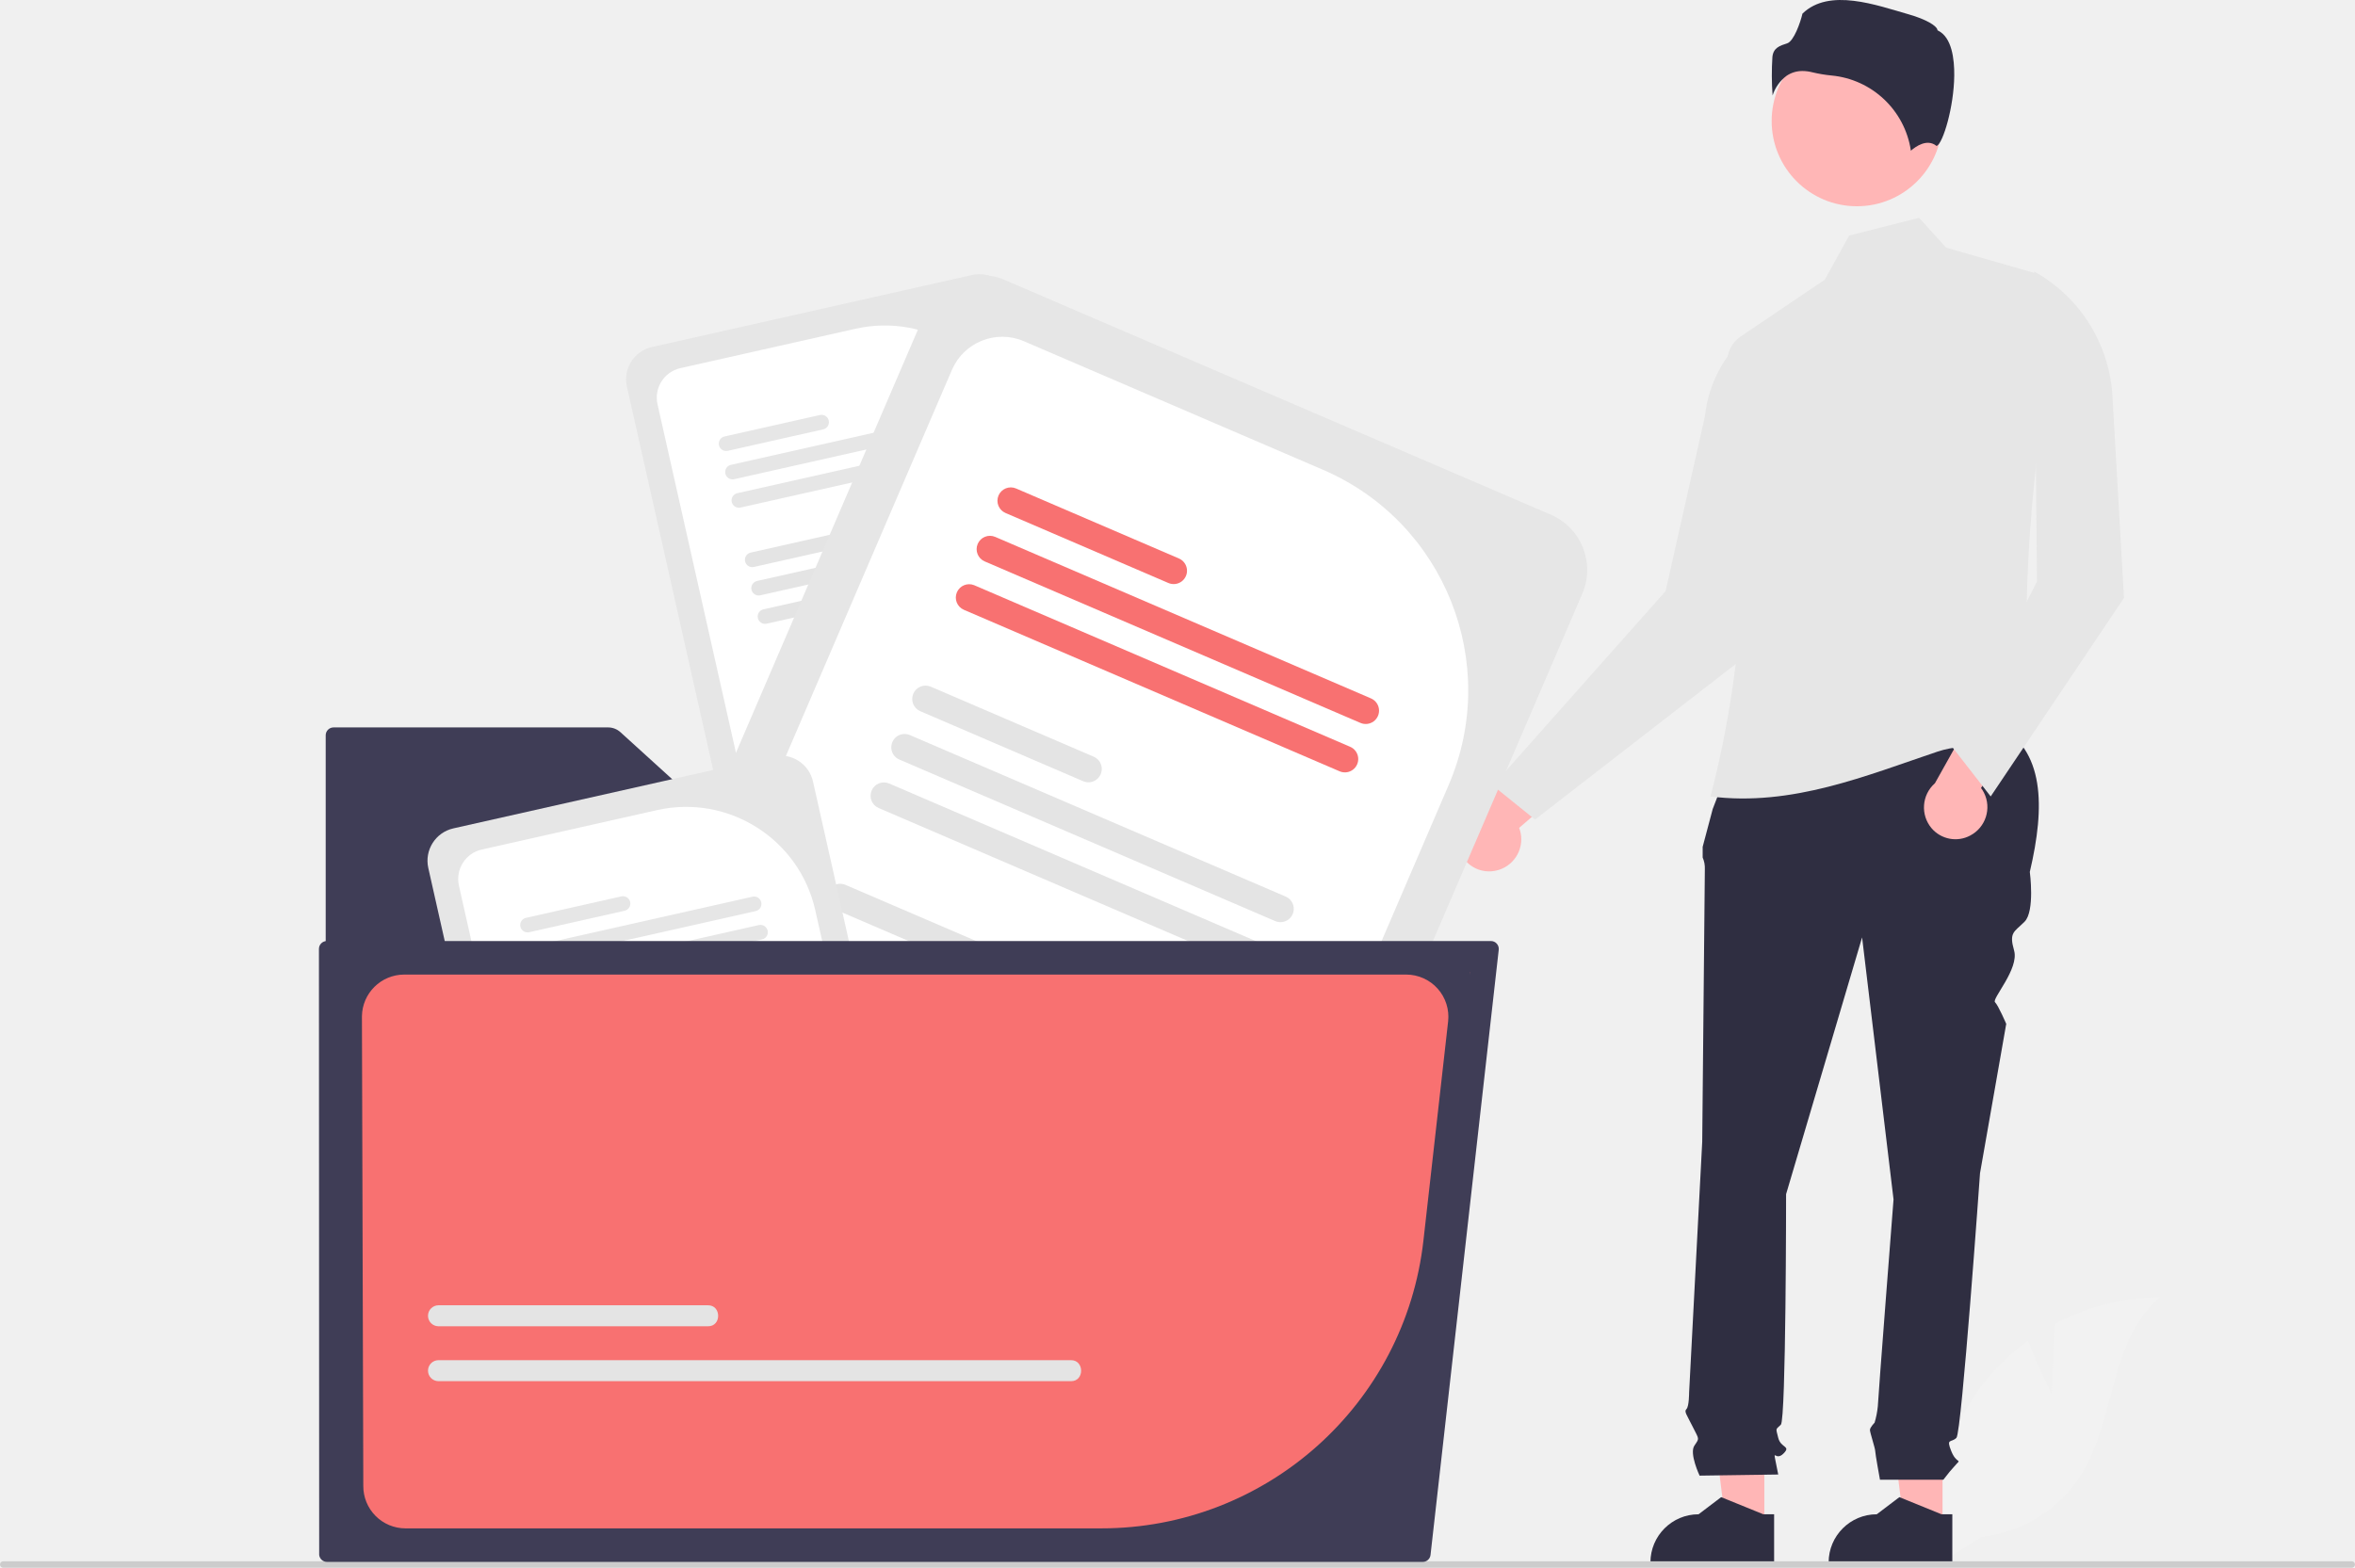
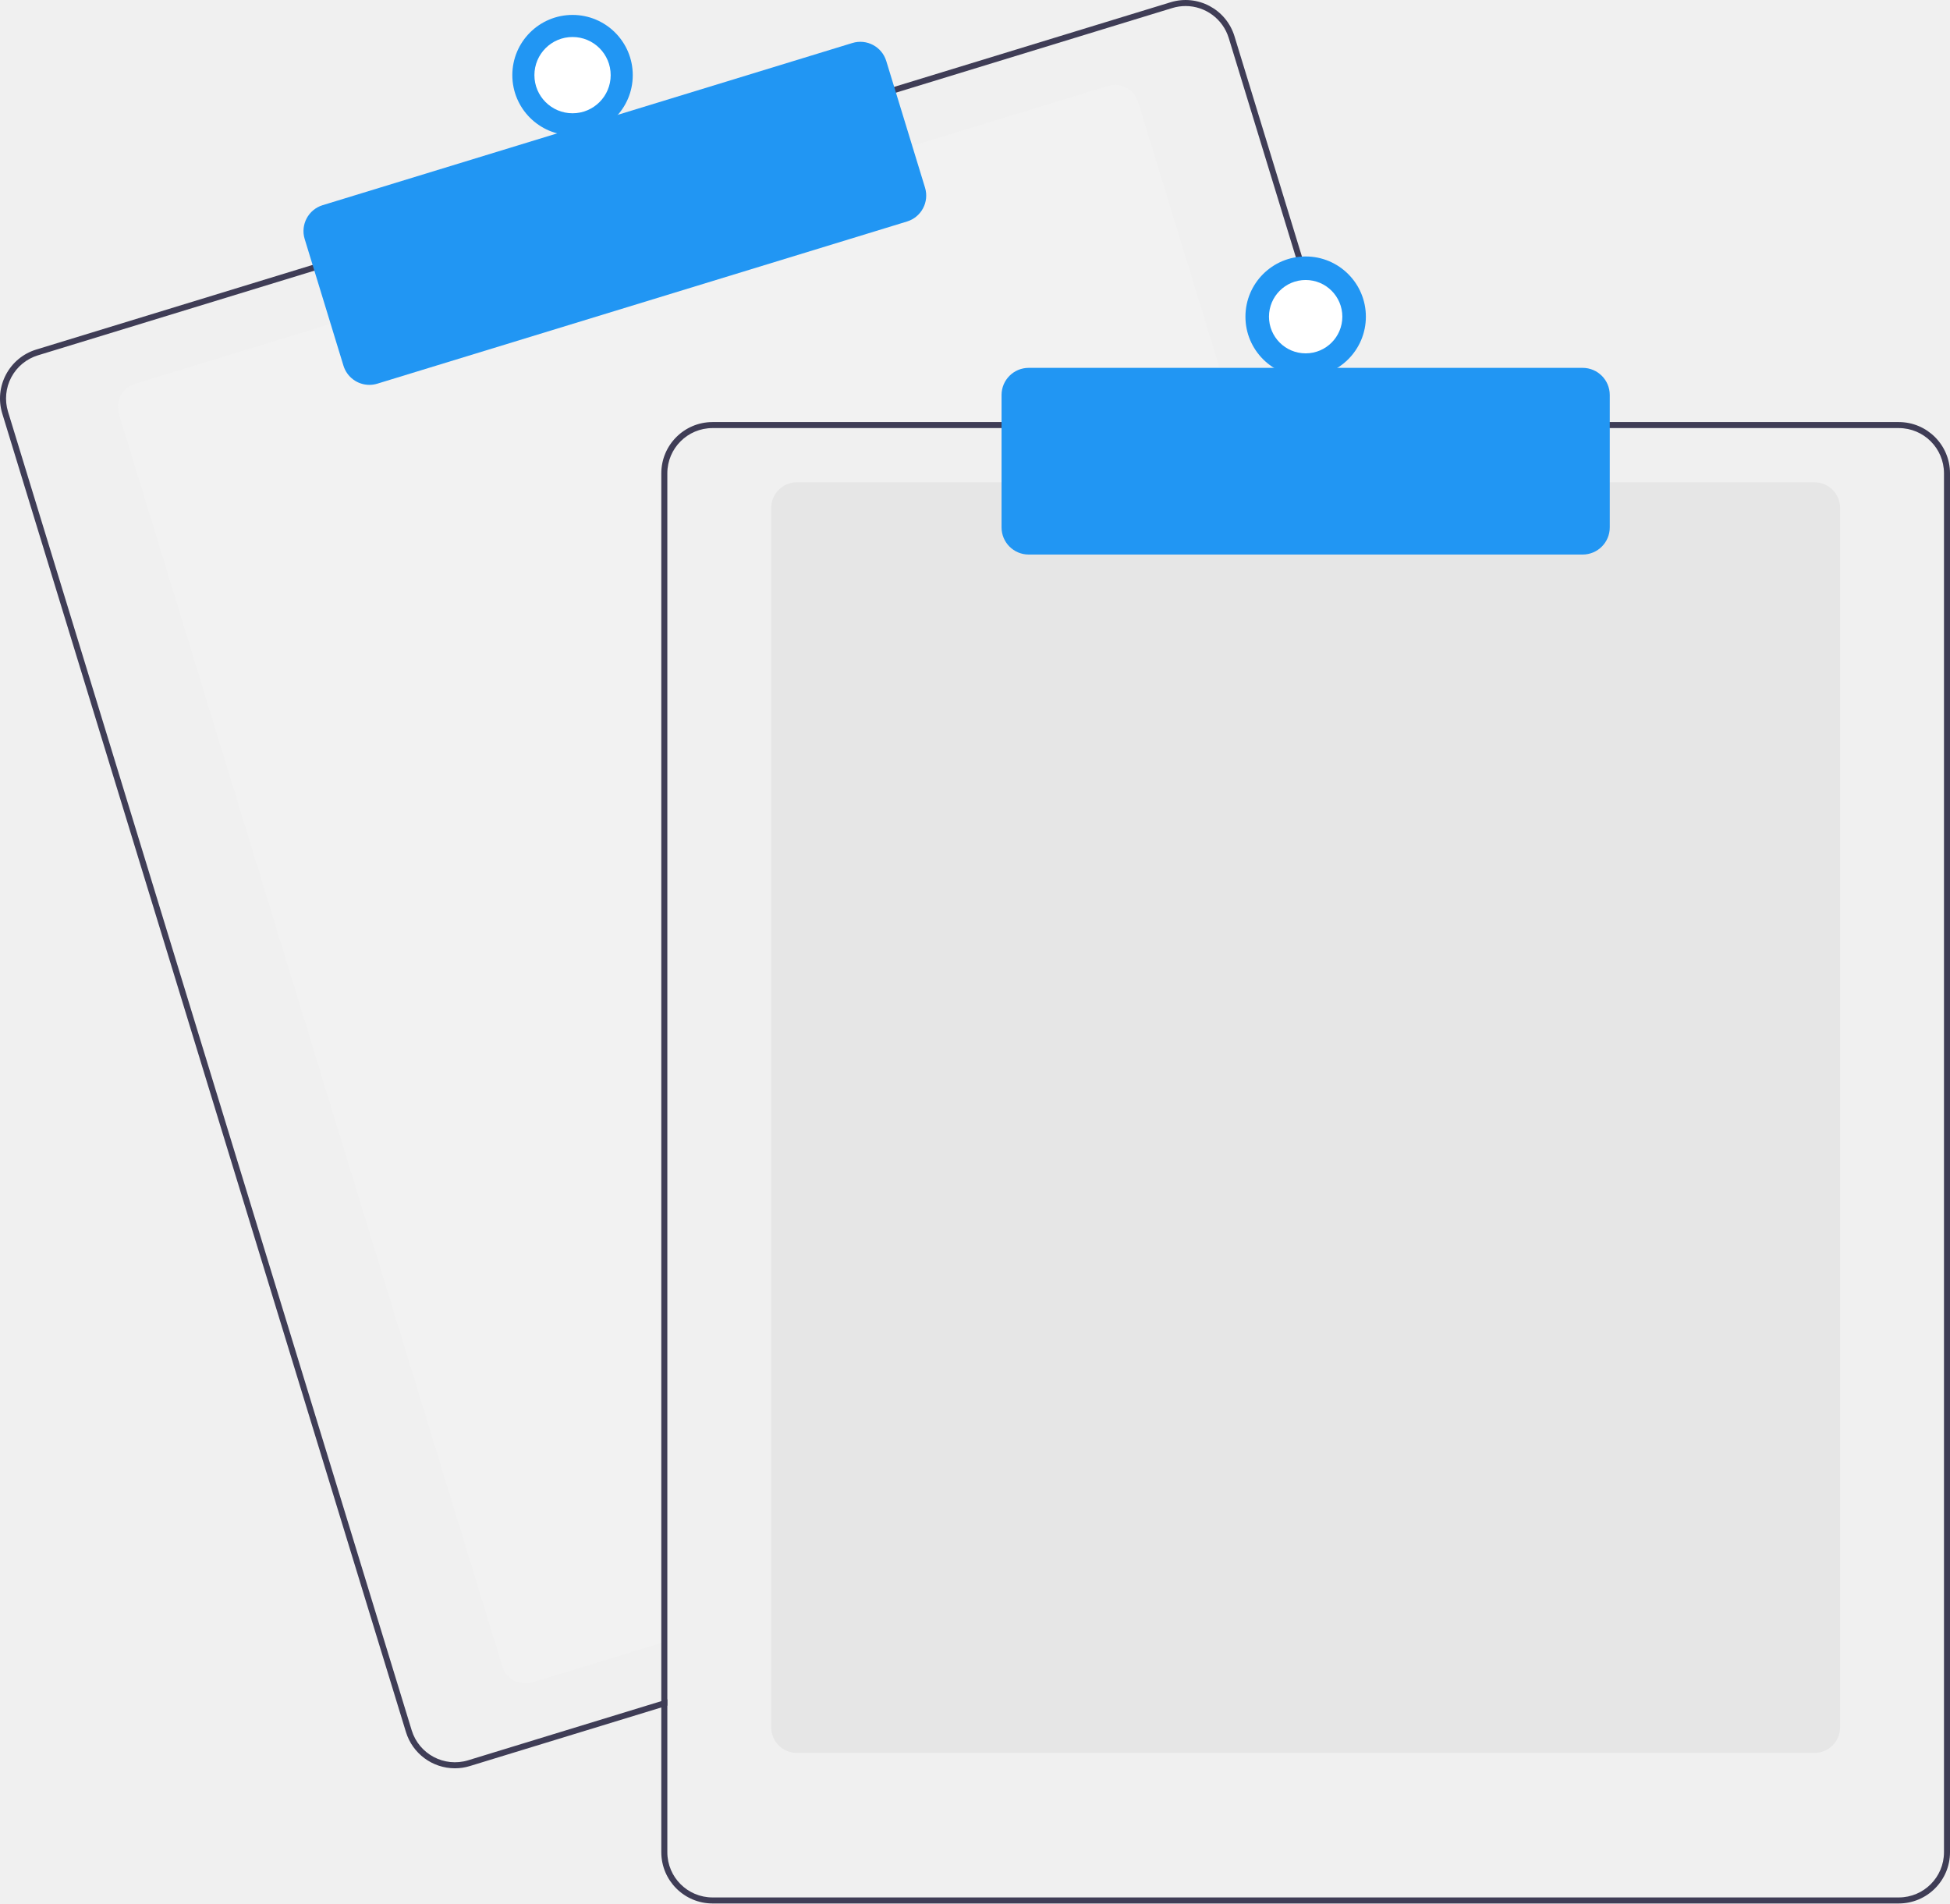
- <svg xmlns="http://www.w3.org/2000/svg" data-name="Layer 1" width="865.67" height="576.443" viewBox="0 0 865.67 576.443">
-   <path d="M716.982,481.915a11.798,11.798,0,0,0,9.173-13.773,11.592,11.592,0,0,0-.567-1.968l31.471-27.129-20.575-5.821-26.731,26.655a11.841,11.841,0,0,0-5.662,15.631,11.529,11.529,0,0,0,12.891,6.405Z" transform="translate(-167.165 -161.7783)" fill="#ffb6b6" />
-   <path d="M921.345,674.306l1.144-25.719a83.066,83.066,0,0,1,38.745-9.808c-18.608,15.214-16.283,44.541-28.899,65a49.964,49.964,0,0,1-36.639,23.089L880.123,736.402a83.724,83.724,0,0,1,17.647-67.845A80.873,80.873,0,0,1,912.633,654.747C916.363,664.581,921.345,674.306,921.345,674.306Z" transform="translate(-167.165 -161.7783)" fill="#f2f2f2" />
-   <polygon points="714.057 561.388 699.956 561.387 693.248 507 714.059 507.001 714.057 561.388" fill="#ffb6b6" />
-   <path d="M884.817,736.834l-45.466-.002v-.575a17.697,17.697,0,0,1,17.697-17.696h.001l8.305-6.301,15.495,6.301,3.969 0Z" transform="translate(-167.165 -161.7783)" fill="#2f2e41" />
-   <polygon points="648.548 561.388 634.448 561.387 627.74 507 648.551 507.001 648.548 561.388" fill="#ffb6b6" />
-   <path d="M819.309,736.834l-45.466-.002v-.575a17.697,17.697,0,0,1,17.697-17.696h.001l8.305-6.301,15.495,6.301,3.969 0Z" transform="translate(-167.165 -161.7783)" fill="#2f2e41" />
-   <path d="M809.61,425.826l91.715,2.293c17.419,9.461,17.683,29.938,11.976,54.25,0,0,1.927,14.45-1.927,18.304s-5.78,3.853-3.853,10.597-8.253,17.758-7.017,18.994,4.126,7.98,4.126,7.98l-9.634,54.911s-6.743,95.372-8.67,97.299-3.853,0-1.927,4.817,3.853,2.89,1.927,4.817a70.949,70.949,0,0,0-4.817,5.78H858.22s-1.756-9.634-1.756-10.597-1.927-6.743-1.927-7.707,1.703-2.666,1.703-2.666a31.694,31.694,0,0,0,1.187-6.004c0-1.927,5.78-76.105,5.78-76.105l-11.56-96.335L823.71,600.861s0,82.848-1.927,84.775-1.927.963-.963,4.817,4.817,2.89,1.927,5.78-3.853-1.927-2.89,2.89l.963,4.817-28.901.413s-3.853-8.12-1.927-11.01,1.811-2.101-.539-6.831-3.314-5.693-2.351-6.656.963-6.087.963-6.087l4.817-92.175s.963-97.299.963-100.189a9.609,9.609,0,0,0-.8-4.334v-3.923l3.69-13.9Z" transform="translate(-167.165 -161.7783)" fill="#2f2e41" />
-   <path d="M715.921,450.623l15.5,12.5,84.5-65.5-5-114h0a46.039,46.039,0,0,0-17.023,31.103l-14.477,64.397Z" transform="translate(-167.165 -161.7783)" fill="#e6e6e6" />
-   <path d="M795.921,454.623c29.911,3.823,57.469-7.759,83.5-16.5,11.752-3.946,23.59.173,34.5-6.5-4.718-46.467-.137-98.808,9.884-154.586a13.217,13.217,0,0,0-8.986-14.946l-32.291-9.264-9.942-10.968L846.909,248.377l-8.988,16.246-30.888,20.87a11.292,11.292,0,0,0-4.808,11.28A370.22,370.22,0,0,1,795.921,454.623Z" transform="translate(-167.165 -161.7783)" fill="#e6e6e6" />
-   <path d="M891.382,469.005a11.798,11.798,0,0,0,5.067-15.753,11.592,11.592,0,0,0-1.083-1.739l22.874-34.687-21.383.014-18.444,32.937a11.841,11.841,0,0,0-1.182,16.583,11.529,11.529,0,0,0,14.15,2.645Z" transform="translate(-167.165 -161.7783)" fill="#ffb6b6" />
-   <path d="M884.921,436.623l14,18,49-73-4.238-74.163a56.096,56.096,0,0,0-28.762-45.837h0l1,114Z" transform="translate(-167.165 -161.7783)" fill="#e6e6e6" />
-   <circle cx="682.576" cy="44.502" r="31.335" fill="#ffb6b6" />
-   <path d="M829.775,187.89a14.807,14.807,0,0,1,3.593.472,51.139,51.139,0,0,0,7.033,1.179,32.59,32.59,0,0,1,29.182,27.643c1.821-1.588,5.964-4.508,9.36-1.794h0c.052.043.082.065.201.009,2.255-1.07,6.259-14.239,6.38-25.834.064-6.154-.905-14.013-5.882-16.502l-.262-.131-.069-.285c-.332-1.384-4.048-3.748-10.505-5.587-11.735-3.342-29.227-9.854-39.077-.271-.745,3.23-3.171,10.144-5.621,10.927-2.713.867-5.056,1.616-5.425,4.944a101.999,101.999,0,0,0,.067,14.219,14.522,14.522,0,0,1,5.159-7.247A10.225,10.225,0,0,1,829.775,187.89Z" transform="translate(-167.165 -161.7783)" fill="#2f2e41" />
-   <path d="M1032.835,737.032a1.186,1.186,0,0,1-1.19,1.19H168.355a1.19,1.19,0,0,1,0-2.38h863.29A1.187,1.187,0,0,1,1032.835,737.032Z" transform="translate(-167.165 -161.7783)" fill="#ccc" />
-   <path d="M524.442,262.901,406.817,289.364a12.201,12.201,0,0,0-9.215,14.565l32.254,143.365,138.203-31.093a6.056,6.056,0,0,0,2.993-1.652L539.007,272.116A12.201,12.201,0,0,0,524.442,262.901Z" transform="translate(-167.165 -161.7783)" fill="#e6e6e6" />
-   <path d="M481.715,282.642l-64.462,14.503a11.111,11.111,0,0,0-8.394,13.261l30.325,134.79,122.744-27.615-22.084-98.162A48.695,48.695,0,0,0,481.715,282.642Z" transform="translate(-167.165 -161.7783)" fill="#fff" />
-   <path d="M538.323,410.314l-80.921,18.206a2.703,2.703,0,1,0,1.187,5.275l80.921-18.206a2.703,2.703,0,1,0-1.187-5.275Z" transform="translate(-167.165 -161.7783)" fill="#e4e4e4" />
-   <path d="M535.976,399.883,455.055,418.088a2.706,2.706,0,0,0,1.188,5.28l80.921-18.206a2.706,2.706,0,1,0-1.188-5.28Z" transform="translate(-167.165 -161.7783)" fill="#e4e4e4" />
-   <path d="M487.788,399.77l-35.078,7.892a2.703,2.703,0,1,0,1.187,5.275l35.078-7.892a2.703,2.703,0,1,0-1.187-5.275Z" transform="translate(-167.165 -161.7783)" fill="#e4e4e4" />
-   <path d="M528.717,367.614l-80.921,18.206a2.706,2.706,0,0,0,1.188,5.28l80.921-18.206a2.706,2.706,0,1,0-1.188-5.28Z" transform="translate(-167.165 -161.7783)" fill="#e4e4e4" />
-   <path d="M526.371,357.188l-80.921,18.206a2.703,2.703,0,1,0,1.187,5.275l80.921-18.206a2.703,2.703,0,1,0-1.187-5.275Z" transform="translate(-167.165 -161.7783)" fill="#e4e4e4" />
-   <path d="M478.181,357.07l-35.078,7.892a2.706,2.706,0,0,0,1.188,5.28l35.078-7.892a2.706,2.706,0,1,0-1.188-5.28Z" transform="translate(-167.165 -161.7783)" fill="#e4e4e4" />
-   <path d="M519.11,324.914l-80.921,18.206a2.706,2.706,0,0,0,1.188,5.28l80.921-18.206a2.706,2.706,0,1,0-1.188-5.28Z" transform="translate(-167.165 -161.7783)" fill="#e6e6e6" />
-   <path d="M516.765,314.488l-80.921,18.206a2.706,2.706,0,0,0,1.188,5.28l80.921-18.206a2.706,2.706,0,1,0-1.188-5.28Z" transform="translate(-167.165 -161.7783)" fill="#e6e6e6" />
-   <path d="M468.574,314.371,433.496,322.262a2.706,2.706,0,0,0,1.188,5.28l35.078-7.892a2.706,2.706,0,1,0-1.188-5.28Z" transform="translate(-167.165 -161.7783)" fill="#e6e6e6" />
-   <path d="M289.779,429.241a2.895,2.895,0,0,0-2.892,2.892V731.181a2.896,2.896,0,0,0,2.892,2.893h374.946a2.895,2.895,0,0,0,2.892-2.893V480.137a2.895,2.895,0,0,0-2.892-2.893H449.53a8.765,8.765,0,0,1-5.907-2.282l-48.379-43.958a6.77,6.77,0,0,0-4.562-1.763Z" transform="translate(-167.165 -161.7783)" fill="#3f3d56" />
-   <path d="M737.242,351.025,536.479,264.713a22.116,22.116,0,0,0-29.019,11.569l-105.198,244.695,235.885,101.411a10.977,10.977,0,0,0,6.15.761l104.515-243.106A22.116,22.116,0,0,0,737.242,351.025Z" transform="translate(-167.165 -161.7783)" fill="#e6e6e6" />
-   <path d="M653.54,334.535,543.517,287.234a20.14,20.14,0,0,0-26.427,10.528L418.183,527.822l209.5,90.067L699.712,450.347A88.262,88.262,0,0,0,653.54,334.535Z" transform="translate(-167.165 -161.7783)" fill="#fff" />
-   <path d="M600.776,582.114l-138.117-59.379a4.9,4.9,0,1,0-3.871,9.003l138.117,59.379a4.9,4.9,0,1,0,3.871-9.003Z" transform="translate(-167.165 -161.7783)" fill="#e4e4e4" />
-   <path d="M608.43,564.309l-138.117-59.379a4.905,4.905,0,0,0-3.875,9.012l138.117,59.379a4.905,4.905,0,1,0,3.875-9.012Z" transform="translate(-167.165 -161.7783)" fill="#e4e4e4" />
-   <path d="M537.835,512.875,477.964,487.135a4.9,4.9,0,1,0-3.871,9.003l59.871,25.74a4.9,4.9,0,1,0,3.871-9.003Z" transform="translate(-167.165 -161.7783)" fill="#e4e4e4" />
-   <path d="M632.108,509.233l-138.117-59.379a4.905,4.905,0,0,0-3.875,9.012l138.117,59.379a4.905,4.905,0,1,0,3.875-9.012Z" transform="translate(-167.165 -161.7783)" fill="#e4e4e4" />
-   <path d="M639.759,491.438l-138.117-59.379a4.9,4.9,0,1,0-3.871,9.003l138.117,59.379a4.9,4.9,0,1,0,3.871-9.003Z" transform="translate(-167.165 -161.7783)" fill="#e4e4e4" />
-   <path d="M569.167,439.995,509.296,414.255a4.905,4.905,0,0,0-3.875,9.012l59.871,25.74a4.905,4.905,0,1,0,3.875-9.012Z" transform="translate(-167.165 -161.7783)" fill="#e4e4e4" />
-   <path d="M663.441,436.353l-138.117-59.379a4.905,4.905,0,0,0-3.875,9.012l138.117,59.379a4.905,4.905,0,1,0,3.875-9.012Z" transform="translate(-167.165 -161.7783)" fill="#f87171" />
-   <path d="M671.091,418.558,532.974,359.179a4.905,4.905,0,0,0-3.875,9.012l138.117,59.379A4.905,4.905,0,1,0,671.091,418.558Z" transform="translate(-167.165 -161.7783)" fill="#f87171" />
-   <path d="M600.5,367.115,540.628,341.375a4.905,4.905,0,0,0-3.875,9.012L596.625,376.127a4.905,4.905,0,1,0,3.875-9.012Z" transform="translate(-167.165 -161.7783)" fill="#f87171" />
-   <path d="M451.442,439.901,333.817,466.364a12.201,12.201,0,0,0-9.215,14.565l32.254,143.365,138.203-31.093a6.056,6.056,0,0,0,2.993-1.652L466.007,449.116A12.201,12.201,0,0,0,451.442,439.901Z" transform="translate(-167.165 -161.7783)" fill="#e6e6e6" />
-   <path d="M408.715,459.642l-64.462,14.503a11.111,11.111,0,0,0-8.394,13.261l30.325,134.79,122.744-27.615-22.084-98.162A48.695,48.695,0,0,0,408.715,459.642Z" transform="translate(-167.165 -161.7783)" fill="#fff" />
-   <path d="M465.323,587.314l-80.921,18.206a2.703,2.703,0,1,0,1.187,5.275l80.921-18.206a2.703,2.703,0,1,0-1.187-5.275Z" transform="translate(-167.165 -161.7783)" fill="#e4e4e4" />
-   <path d="M462.976,576.883,382.055,595.088a2.706,2.706,0,0,0,1.188,5.28l80.921-18.206a2.706,2.706,0,1,0-1.188-5.28Z" transform="translate(-167.165 -161.7783)" fill="#e4e4e4" />
-   <path d="M414.788,576.77l-35.078,7.892a2.703,2.703,0,1,0,1.187,5.275l35.078-7.892a2.703,2.703,0,1,0-1.187-5.275Z" transform="translate(-167.165 -161.7783)" fill="#e4e4e4" />
-   <path d="M455.717,544.614l-80.921,18.206a2.706,2.706,0,0,0,1.188,5.28l80.921-18.206a2.706,2.706,0,1,0-1.188-5.28Z" transform="translate(-167.165 -161.7783)" fill="#e4e4e4" />
-   <path d="M453.371,534.188l-80.921,18.206a2.703,2.703,0,1,0,1.187,5.275l80.921-18.206a2.703,2.703,0,1,0-1.187-5.275Z" transform="translate(-167.165 -161.7783)" fill="#e4e4e4" />
-   <path d="M405.181,534.07l-35.078,7.892a2.706,2.706,0,0,0,1.188,5.28l35.078-7.892a2.706,2.706,0,1,0-1.188-5.28Z" transform="translate(-167.165 -161.7783)" fill="#e4e4e4" />
-   <path d="M446.11,501.914l-80.921,18.206a2.706,2.706,0,0,0,1.188,5.28l80.921-18.206a2.706,2.706,0,1,0-1.188-5.28Z" transform="translate(-167.165 -161.7783)" fill="#e6e6e6" />
-   <path d="M443.765,491.488l-80.921,18.206a2.706,2.706,0,0,0,1.188,5.28l80.921-18.206a2.706,2.706,0,1,0-1.188-5.28Z" transform="translate(-167.165 -161.7783)" fill="#e6e6e6" />
-   <path d="M395.574,491.371,360.496,499.262a2.706,2.706,0,0,0,1.188,5.28l35.078-7.892a2.706,2.706,0,1,0-1.188-5.28Z" transform="translate(-167.165 -161.7783)" fill="#e6e6e6" />
-   <path d="M287.294,507.787a2.892,2.892,0,0,0-2.892,2.891c0,.108.089,222.827.089,222.827a2.89,2.89,0,0,0,2.874,2.568H690.138a2.89,2.89,0,0,0,2.874-2.568L718.082,511.003a2.893,2.893,0,0,0-.717-2.251,2.859,2.859,0,0,0-2.156-.965Z" transform="translate(-167.165 -161.7783)" fill="#3f3d56" />
-   <path d="M315.717,520.117a15.555,15.555,0,0,0-15.509,15.374l.503,172.607A15.509,15.509,0,0,0,316.22,723.743H571.897A119.174,119.174,0,0,0,690.41,617.833l9.067-80.47a15.508,15.508,0,0,0-15.412-17.246Zm391.811,0-.046-1h.046Z" transform="translate(-167.165 -161.7783)" fill="#f87171" />
-   <path d="M427.4,649.434H328.353a3.859,3.859,0,1,1,0-7.718h99.046C432.376,641.647,432.426,649.504,427.4,649.434Z" transform="translate(-167.165 -161.7783)" fill="#e4e4e4" />
-   <path d="M560.826,669.62H328.353a3.859,3.859,0,1,1,0-7.718H560.826C565.802,661.833,565.852,669.691,560.826,669.62Z" transform="translate(-167.165 -161.7783)" fill="#e4e4e4" />
+ <svg xmlns="http://www.w3.org/2000/svg" data-name="Layer 1" width="647.636" height="632.174" viewBox="0 0 647.636 632.174">
+   <path d="M687.328,276.087H512.818a15.018,15.018,0,0,0-15,15v387.85l-2,.61-42.81,13.11a8.007,8.007,0,0,1-9.99-5.31L315.678,271.397a8.003,8.003,0,0,1,5.31-9.99l65.97-20.2,191.25-58.54,65.97-20.2a7.989,7.989,0,0,1,9.99,5.3l32.55,106.32Z" transform="translate(-276.1819 -133.9131)" fill="#f2f2f2" />
+   <path d="M725.408,274.087l-39.23-128.14a16.994,16.994,0,0,0-21.23-11.28l-92.75,28.39L380.958,221.607l-92.75,28.4a17.015,17.015,0,0,0-11.28,21.23l134.08,437.93a17.027,17.027,0,0,0,16.26,12.03,16.789,16.789,0,0,0,4.97-.75l63.58-19.46,2-.62v-2.09l-2,.61-64.17,19.65a15.015,15.015,0,0,1-18.73-9.95l-134.07-437.94a14.979,14.979,0,0,1,9.95-18.73l92.75-28.4,191.24-58.54,92.75-28.4a15.156,15.156,0,0,1,4.41-.66,15.015,15.015,0,0,1,14.32,10.61l39.05,127.56.62,2h2.08Z" transform="translate(-276.1819 -133.9131)" fill="#3f3d56" />
+   <path d="M398.863,261.734a9.016,9.016,0,0,1-8.611-6.367l-12.88-42.072a8.999,8.999,0,0,1,5.971-11.24l175.939-53.864a9.009,9.009,0,0,1,11.241,5.971l12.88,42.072a9.01,9.01,0,0,1-5.971,11.241L401.492,261.339A8.976,8.976,0,0,1,398.863,261.734Z" transform="translate(-276.1819 -133.9131)" fill="#2196f3" />
+   <circle cx="190.154" cy="24.955" r="20" fill="#2196f3" />
+   <circle cx="190.154" cy="24.955" r="12.665" fill="#fff" />
+   <path d="M878.818,716.087h-338a8.51,8.51,0,0,1-8.5-8.5v-405a8.51,8.51,0,0,1,8.5-8.5h338a8.51,8.51,0,0,1,8.5,8.5v405A8.51,8.51,0,0,1,878.818,716.087Z" transform="translate(-276.1819 -133.9131)" fill="#e6e6e6" />
+   <path d="M723.318,274.087h-210.5a17.024,17.024,0,0,0-17,17v407.8l2-.61v-407.19a15.018,15.018,0,0,1,15-15H723.938Zm183.5,0h-394a17.024,17.024,0,0,0-17,17v458a17.024,17.024,0,0,0,17,17h394a17.024,17.024,0,0,0,17-17v-458A17.024,17.024,0,0,0,906.818,274.087Zm15,475a15.018,15.018,0,0,1-15,15h-394a15.018,15.018,0,0,1-15-15v-458a15.018,15.018,0,0,1,15-15h394a15.018,15.018,0,0,1,15,15Z" transform="translate(-276.1819 -133.9131)" fill="#3f3d56" />
+   <path d="M801.818,318.087h-184a9.01,9.01,0,0,1-9-9v-44a9.01,9.01,0,0,1,9-9h184a9.01,9.01,0,0,1,9,9v44A9.01,9.01,0,0,1,801.818,318.087Z" transform="translate(-276.1819 -133.9131)" fill="#2196f3" />
+   <circle cx="433.636" cy="105.174" r="20" fill="#2196f3" />
+   <circle cx="433.636" cy="105.174" r="12.182" fill="#fff" />
</svg>
